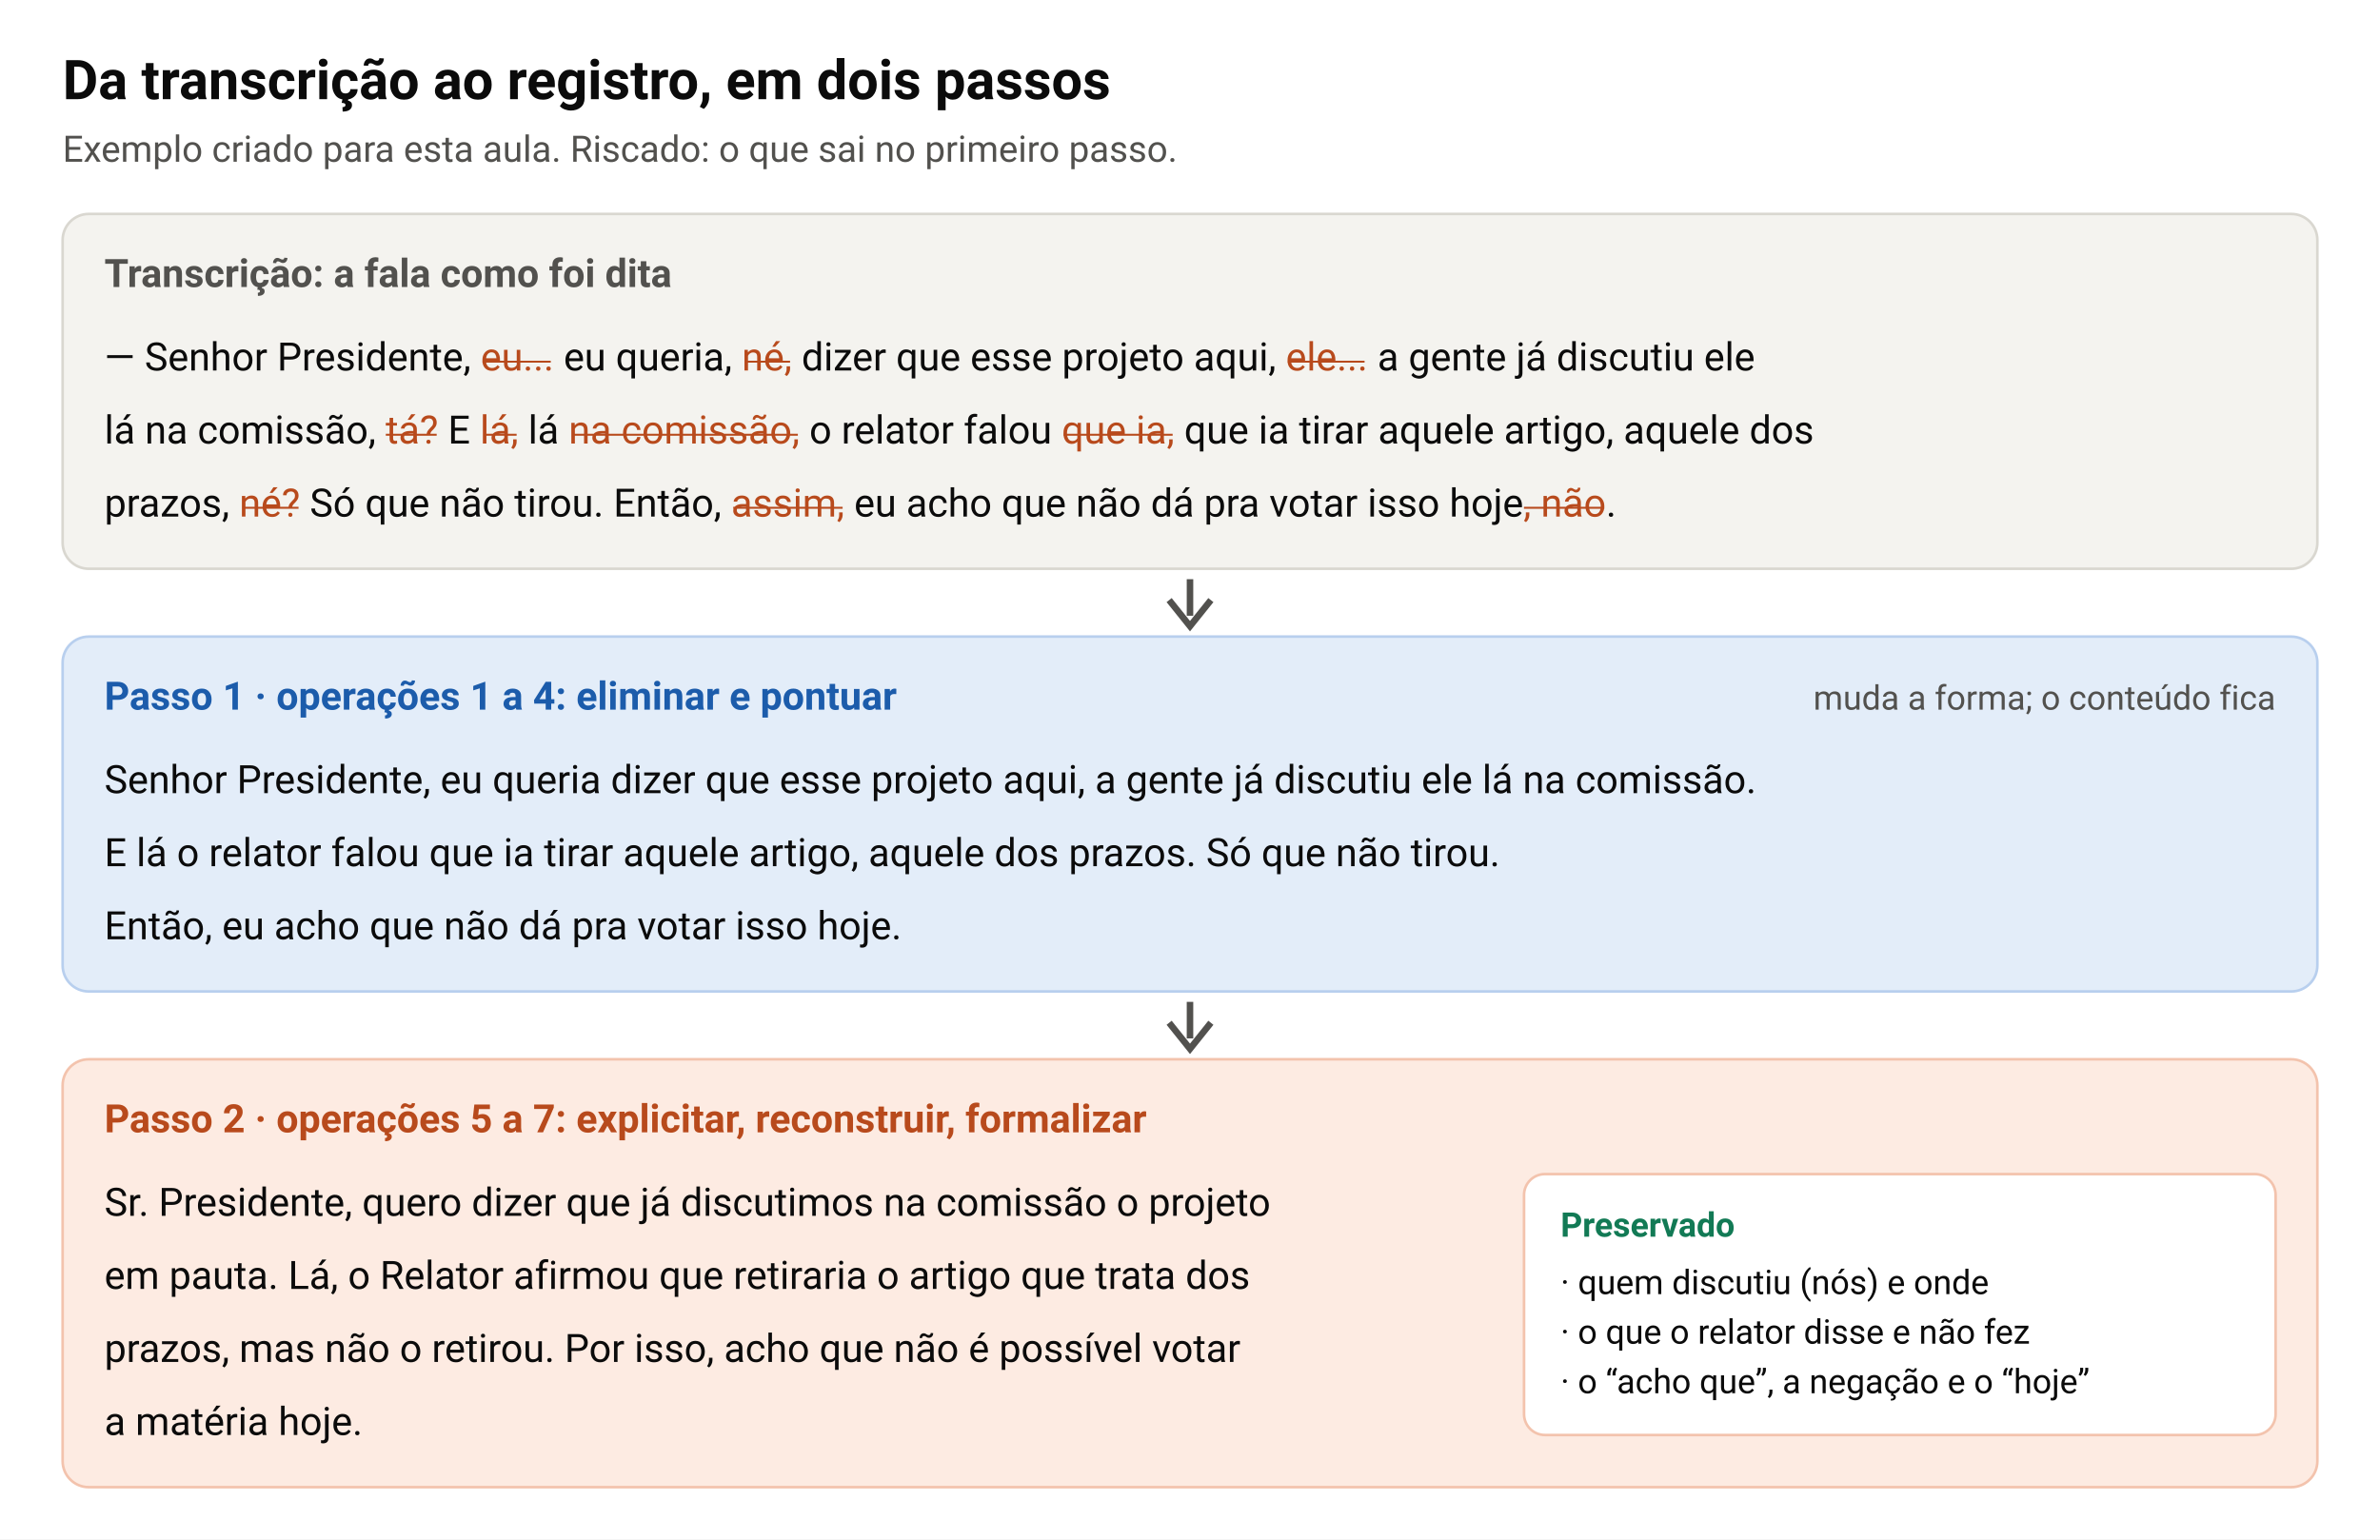
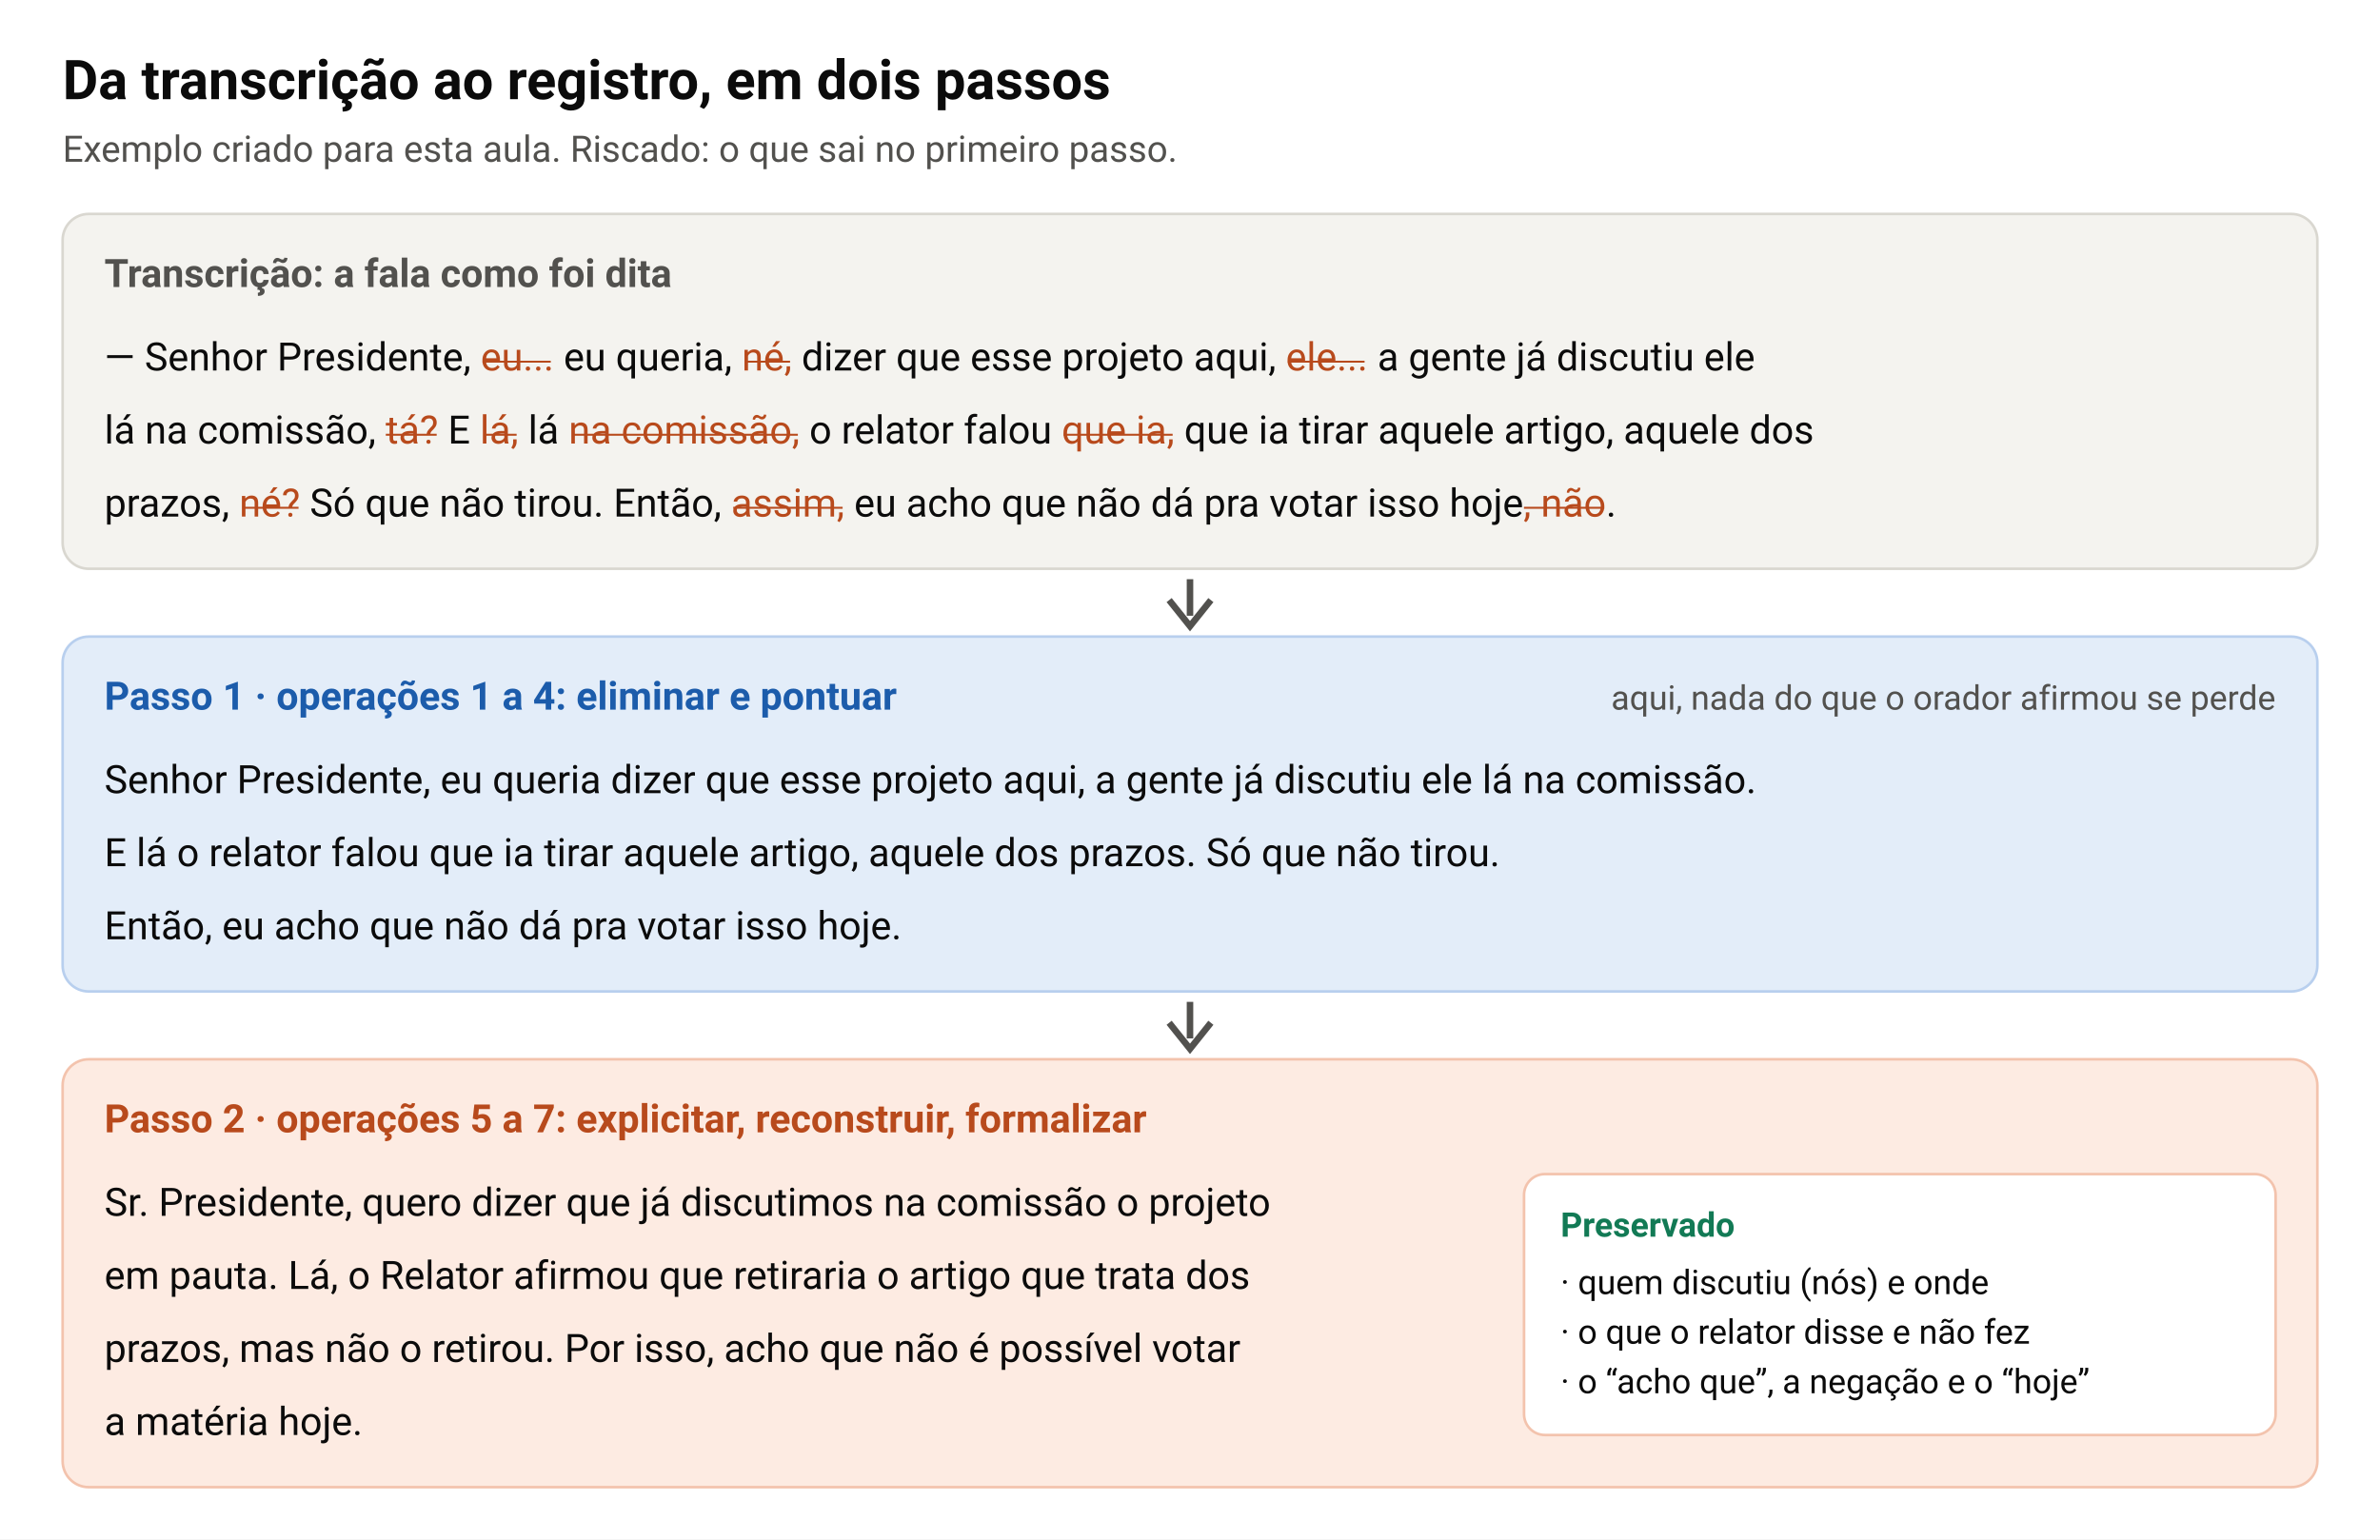
<svg xmlns="http://www.w3.org/2000/svg" width="912" height="590" viewBox="0 0 912 590" font-family="system-ui, -apple-system, 'Segoe UI', Roboto, 'Helvetica Neue', Arial, sans-serif">
  <rect width="912" height="590" fill="#ffffff" />
  <text x="24" y="38" font-size="21" font-weight="700" fill="#0b0b0b">Da transcrição ao registro, em dois passos</text>
  <text x="24" y="62" font-size="14" fill="#52514e">Exemplo criado para esta aula. Riscado: o que sai no primeiro passo.</text>
  <g transform="translate(24 82)">
    <rect width="864" height="136" rx="10" fill="#f4f3ef" stroke="#d9d7d0" />
    <text x="16" y="28" font-size="15" font-weight="700" fill="#52514e">Transcrição: a fala como foi dita</text>
    <g font-size="15" fill="#0b0b0b">
      <text x="16" y="60">— Senhor Presidente, <tspan text-decoration="line-through" fill="#b84a1c">eu...</tspan> eu queria, <tspan text-decoration="line-through" fill="#b84a1c">né,</tspan> dizer que esse projeto aqui, <tspan text-decoration="line-through" fill="#b84a1c">ele...</tspan> a gente já discutiu ele</text>
      <text x="16" y="88">lá na comissão, <tspan text-decoration="line-through" fill="#b84a1c">tá?</tspan> E <tspan text-decoration="line-through" fill="#b84a1c">lá,</tspan> lá <tspan text-decoration="line-through" fill="#b84a1c">na comissão,</tspan> o relator falou <tspan text-decoration="line-through" fill="#b84a1c">que ia,</tspan> que ia tirar aquele artigo, aquele dos</text>
      <text x="16" y="116">prazos, <tspan text-decoration="line-through" fill="#b84a1c">né?</tspan> Só que não tirou. Então, <tspan text-decoration="line-through" fill="#b84a1c">assim,</tspan> eu acho que não dá pra votar isso hoje<tspan text-decoration="line-through" fill="#b84a1c">, não</tspan>.</text>
    </g>
  </g>
  <path d="M456 222 L456 236 M448 230 L456 240 L464 230" stroke="#52514e" stroke-width="2.5" fill="none" />
  <g transform="translate(24 244)">
    <rect width="864" height="136" rx="10" fill="#e3edf9" stroke="#b8cfee" />
    <text x="16" y="28" font-size="15" font-weight="700" fill="#1c5cab">Passo 1 · operações 1 a 4: eliminar e pontuar</text>
-     <text x="848" y="28" font-size="13" fill="#52514e" text-anchor="end">muda a forma; o conteúdo fica</text>
+     <text x="848" y="28" font-size="13" fill="#52514e" text-anchor="end">aqui, nada do que o orador afirmou se perde</text>
    <g font-size="15" fill="#0b0b0b">
      <text x="16" y="60">Senhor Presidente, eu queria dizer que esse projeto aqui, a gente já discutiu ele lá na comissão.</text>
      <text x="16" y="88">E lá o relator falou que ia tirar aquele artigo, aquele dos prazos. Só que não tirou.</text>
      <text x="16" y="116">Então, eu acho que não dá pra votar isso hoje.</text>
    </g>
  </g>
  <path d="M456 384 L456 398 M448 392 L456 402 L464 392" stroke="#52514e" stroke-width="2.5" fill="none" />
  <g transform="translate(24 406)">
    <rect width="864" height="164" rx="10" fill="#fdebe2" stroke="#f3c3ad" />
    <text x="16" y="28" font-size="15" font-weight="700" fill="#b84a1c">Passo 2 · operações 5 a 7: explicitar, reconstruir, formalizar</text>
    <g font-size="15" fill="#0b0b0b">
      <text x="16" y="60">Sr. Presidente, quero dizer que já discutimos na comissão o projeto</text>
      <text x="16" y="88">em pauta. Lá, o Relator afirmou que retiraria o artigo que trata dos</text>
      <text x="16" y="116">prazos, mas não o retirou. Por isso, acho que não é possível votar</text>
      <text x="16" y="144">a matéria hoje.</text>
    </g>
    <g transform="translate(560 44)">
      <rect width="288" height="100" rx="8" fill="#ffffff" stroke="#f3c3ad" />
      <text x="14" y="24" font-size="13" font-weight="700" fill="#127a55">Preservado</text>
      <g font-size="13" fill="#0b0b0b">
        <text x="14" y="46">· quem discutiu (nós) e onde</text>
        <text x="14" y="65">· o que o relator disse e não fez</text>
        <text x="14" y="84">· o “acho que”, a negação e o “hoje”</text>
      </g>
    </g>
  </g>
</svg>
